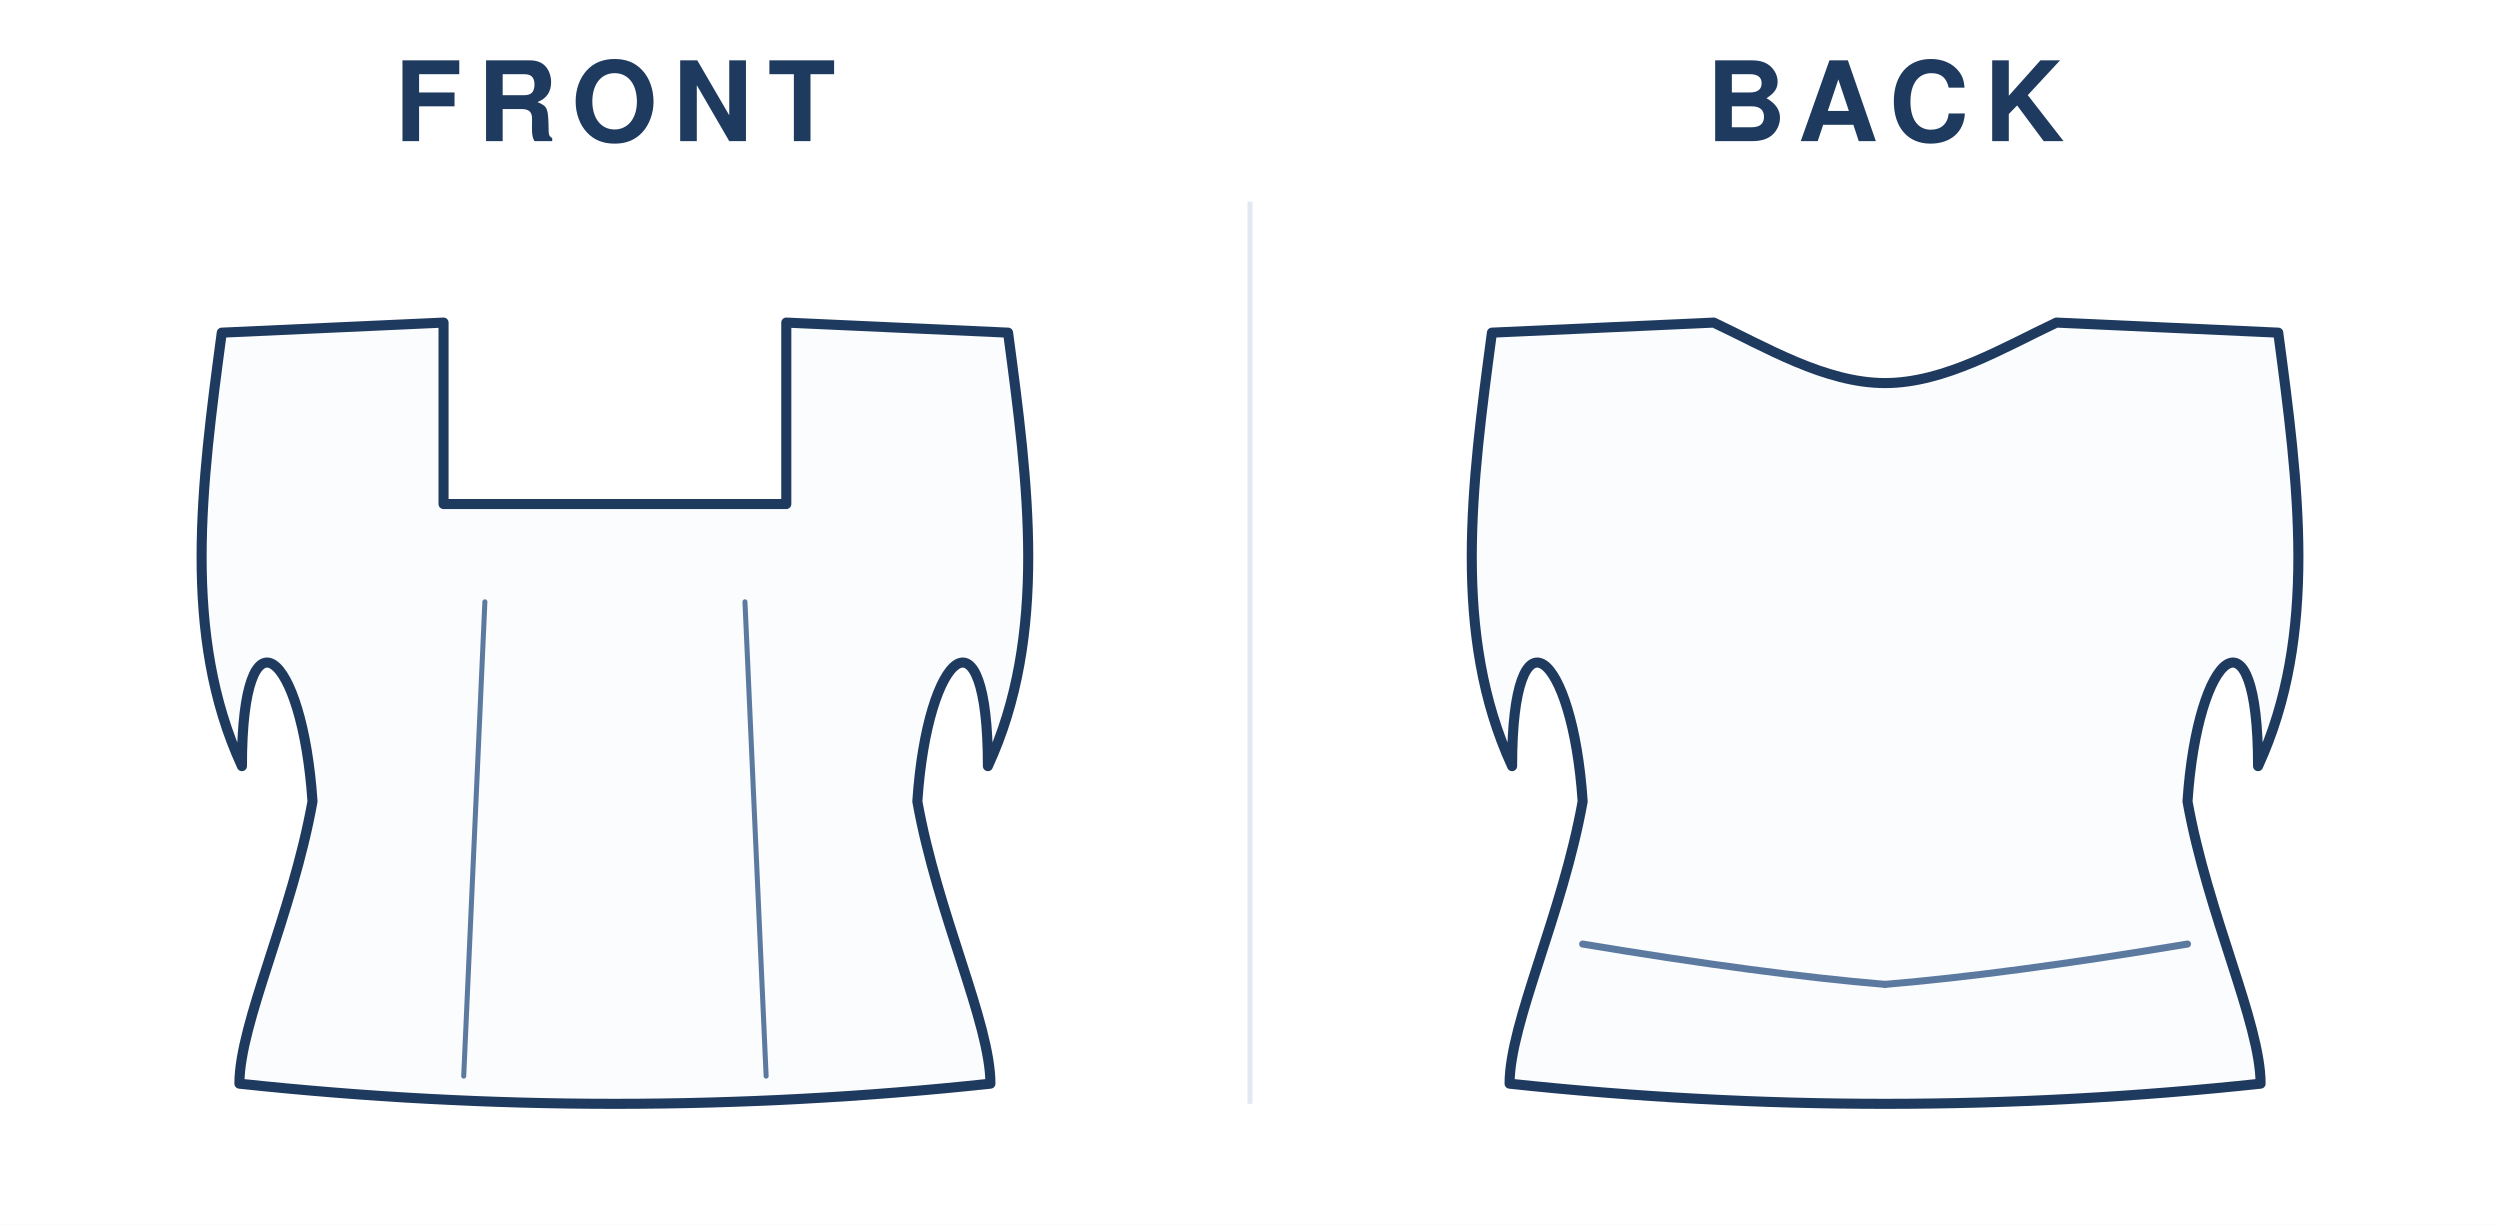
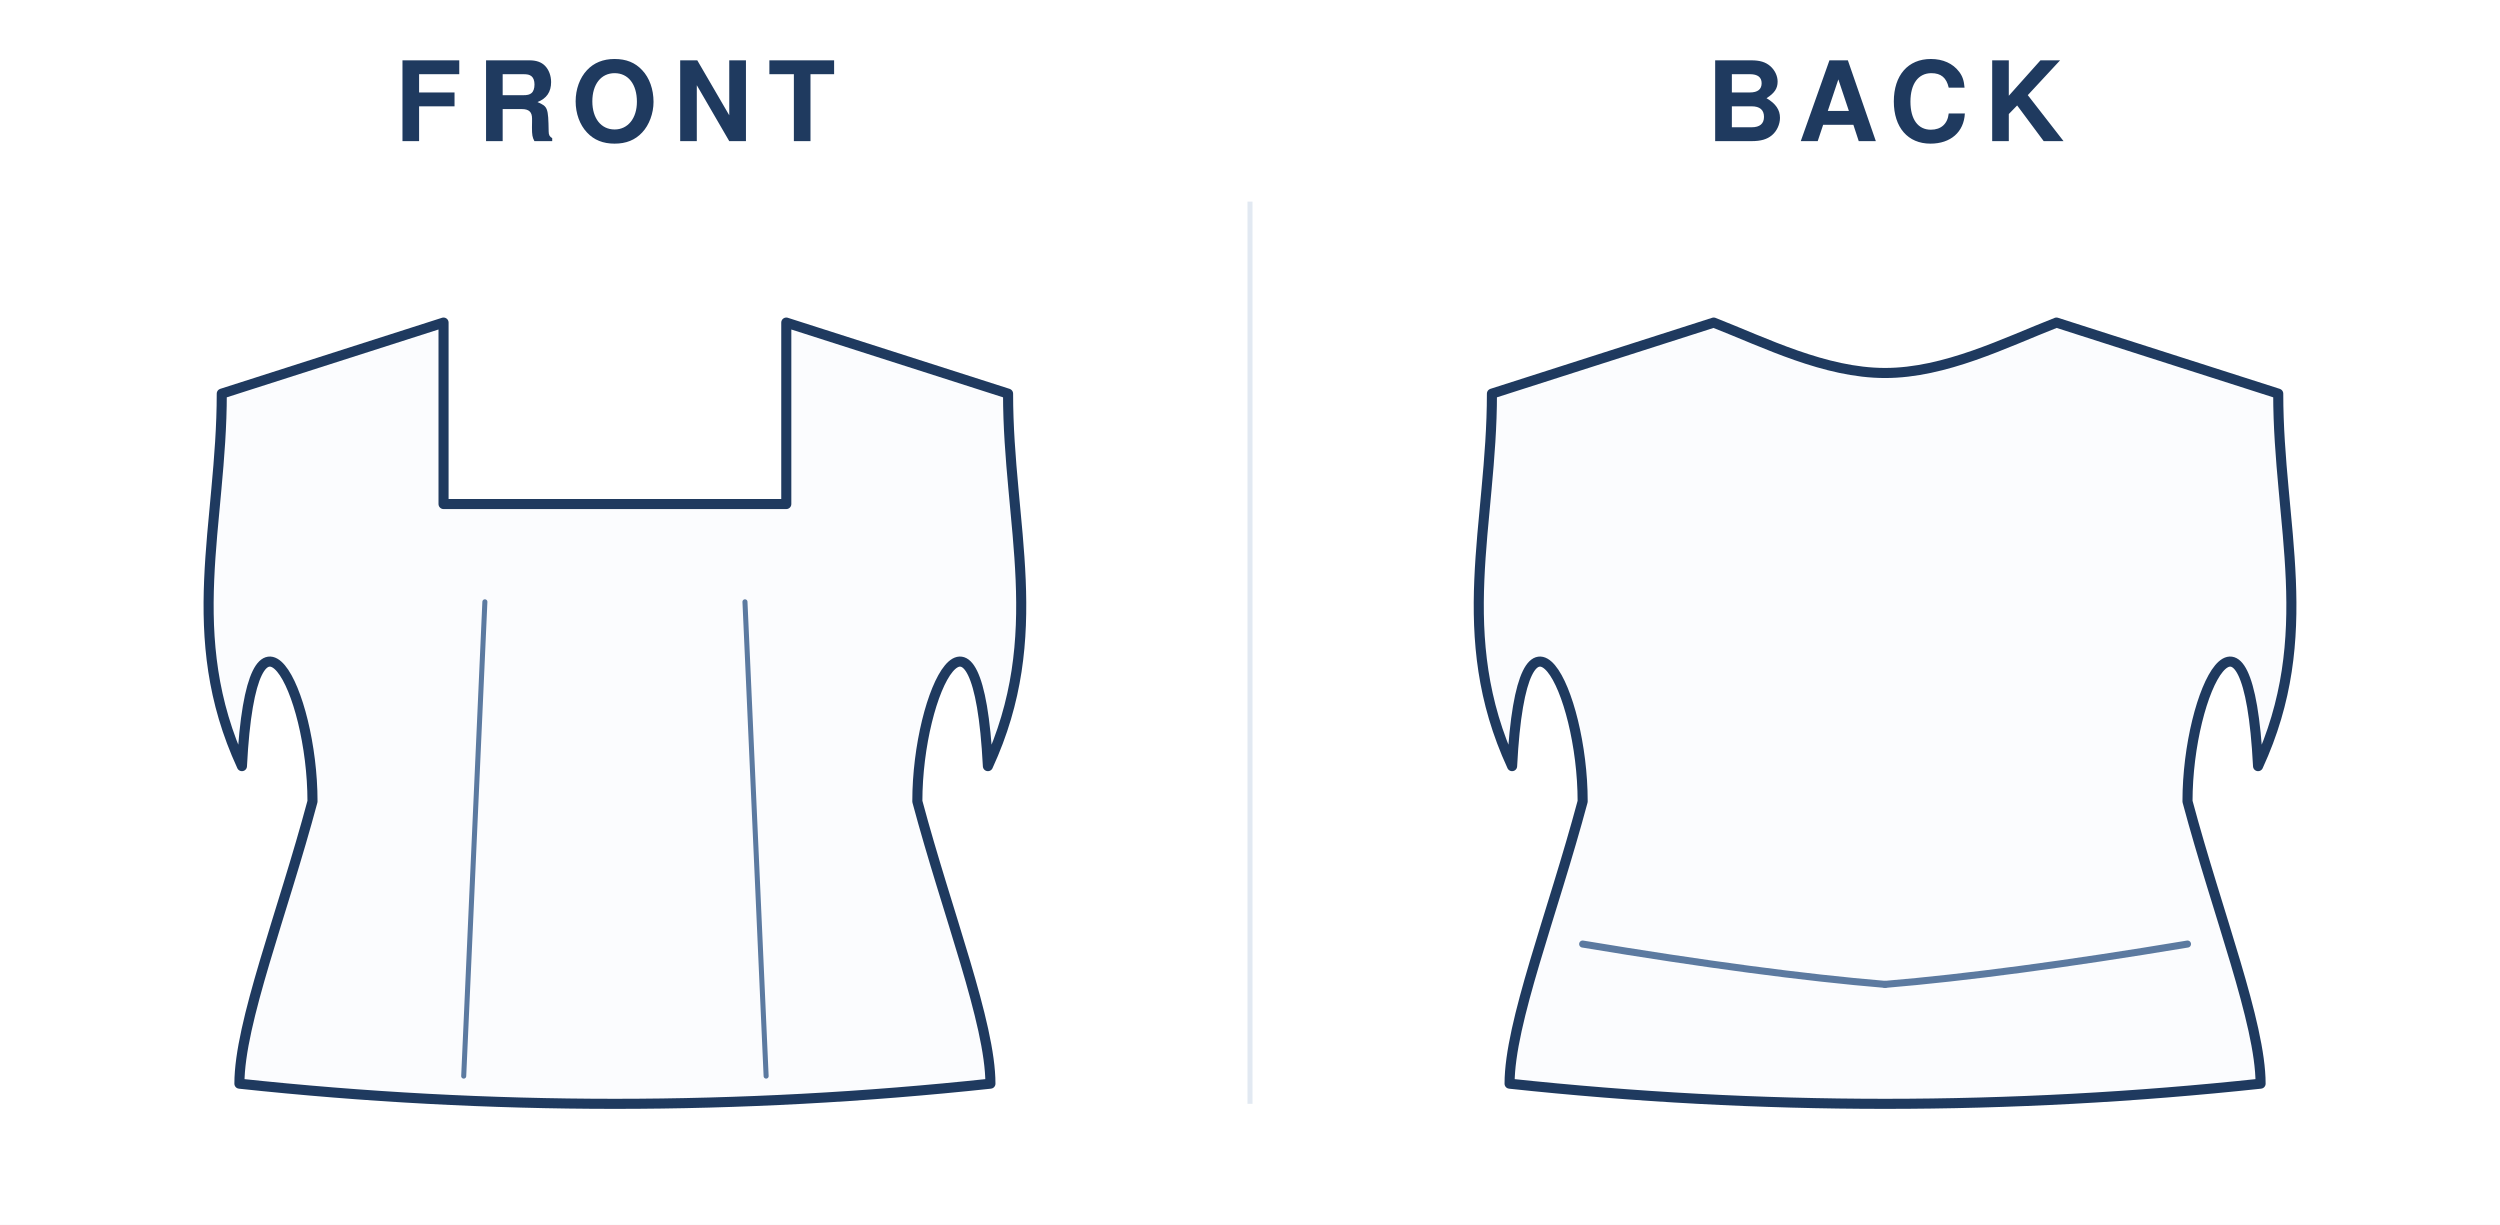
<svg xmlns="http://www.w3.org/2000/svg" viewBox="0 0 496.0 243.0" width="100%" role="img">
  <rect width="496.0" height="243.0" fill="#fff" />
  <text x="122.0" y="28" text-anchor="middle" font-family="Helvetica,Arial,sans-serif" font-size="22" font-weight="600" letter-spacing="3" fill="#1f3a5f">FRONT</text>
  <g transform="translate(24.0 40)">
    <g transform="translate(98.0 20)">
-       <path d="M 0 40.0 L 34.0 40.0 L 34.0 4.0 L 78.0 6.0 C 82.0 36.0 86.0 66.0 74.0 92.0 C 74.0 59.0 62.0 69.0 60.0 99.0 C 64.0 121.4 74.5 143.0 74.5 155.0 Q 37.2 159.0 0.0 159.0 Q -37.2 159.0 -74.5 155.0 C -74.5 143.0 -64.0 121.4 -60.0 99.0 C -62.0 69.0 -74.0 59.0 -74.0 92.0 C -86.0 66.0 -82.0 36.0 -78.0 6.0 L -34.0 4.0 L -34.0 40.0 L 0.0 40.0 Z" fill="#fbfcfe" stroke="#1f3a5f" stroke-width="2" stroke-linejoin="round" stroke-linecap="round" />
+       <path d="M 0 40.0 L 34.0 40.0 L 34.0 4.0 L 78.0 18.1 C 78.0 44.1 86.0 66.0 74.0 92.0 C 72.0 53.0 60.0 77.0 60.0 99.0 C 66.0 121.4 74.5 143.0 74.5 155.0 Q 37.2 159.0 0.0 159.0 Q -37.2 159.0 -74.5 155.0 C -74.5 143.0 -66.0 121.4 -60.0 99.0 C -60.0 77.0 -72.0 53.0 -74.0 92.0 C -86.0 66.0 -78.0 44.1 -78.0 18.1 L -34.0 4.0 L -34.0 40.0 L 0.0 40.0 Z" fill="#fbfcfe" stroke="#1f3a5f" stroke-width="2" stroke-linejoin="round" stroke-linecap="round" />
      <path d="M -30.0 153.5 L -25.8 59.4" fill="none" stroke="#5c7aa0" stroke-width="1" stroke-linecap="round" />
      <path d="M 30.0 153.5 L 25.8 59.4" fill="none" stroke="#5c7aa0" stroke-width="1" stroke-linecap="round" />
    </g>
  </g>
  <text x="374.0" y="28" text-anchor="middle" font-family="Helvetica,Arial,sans-serif" font-size="22" font-weight="600" letter-spacing="3" fill="#1f3a5f">BACK</text>
  <g transform="translate(276.0 40)">
    <g transform="translate(98.0 20)">
-       <path d="M 0 16.0 C 11.9 16.0 23.8 8.8 34.0 4.0 L 78.0 6.0 C 82.0 36.0 86.0 66.0 74.0 92.0 C 74.0 59.0 62.0 69.0 60.0 99.0 C 64.0 121.4 74.5 143.0 74.5 155.0 Q 37.2 159.0 0.0 159.0 Q -37.2 159.0 -74.5 155.0 C -74.5 143.0 -64.0 121.4 -60.0 99.0 C -62.0 69.0 -74.0 59.0 -74.0 92.0 C -86.0 66.0 -82.0 36.0 -78.0 6.0 L -34.0 4.0 C -23.8 8.8 -11.9 16.0 0.0 16.0 Z" fill="#fbfcfe" stroke="#1f3a5f" stroke-width="2" stroke-linejoin="round" stroke-linecap="round" />
+       <path d="M 0 14.0 C 11.9 14.0 23.8 8.0 34.0 4.0 L 78.0 18.1 C 78.0 44.1 86.0 66.0 74.0 92.0 C 72.0 53.0 60.0 77.0 60.0 99.0 C 66.0 121.4 74.5 143.0 74.5 155.0 Q 37.2 159.0 0.0 159.0 Q -37.2 159.0 -74.5 155.0 C -74.5 143.0 -66.0 121.4 -60.0 99.0 C -60.0 77.0 -72.0 53.0 -74.0 92.0 C -86.0 66.0 -78.0 44.1 -78.0 18.1 L -34.0 4.0 C -23.8 8.0 -11.9 14.0 0.0 14.0 Z" fill="#fbfcfe" stroke="#1f3a5f" stroke-width="2" stroke-linejoin="round" stroke-linecap="round" />
      <path d="M -60.0 127.3 Q -24.0 133.3 0 135.3" fill="none" stroke="#5c7aa0" stroke-width="1.4" stroke-linecap="round" />
      <path d="M 60.0 127.3 Q 24.0 133.3 0 135.3" fill="none" stroke="#5c7aa0" stroke-width="1.4" stroke-linecap="round" />
    </g>
  </g>
  <line x1="248.0" y1="40" x2="248.0" y2="219.0" stroke="#e2e9f2" stroke-width="1" />
</svg>
